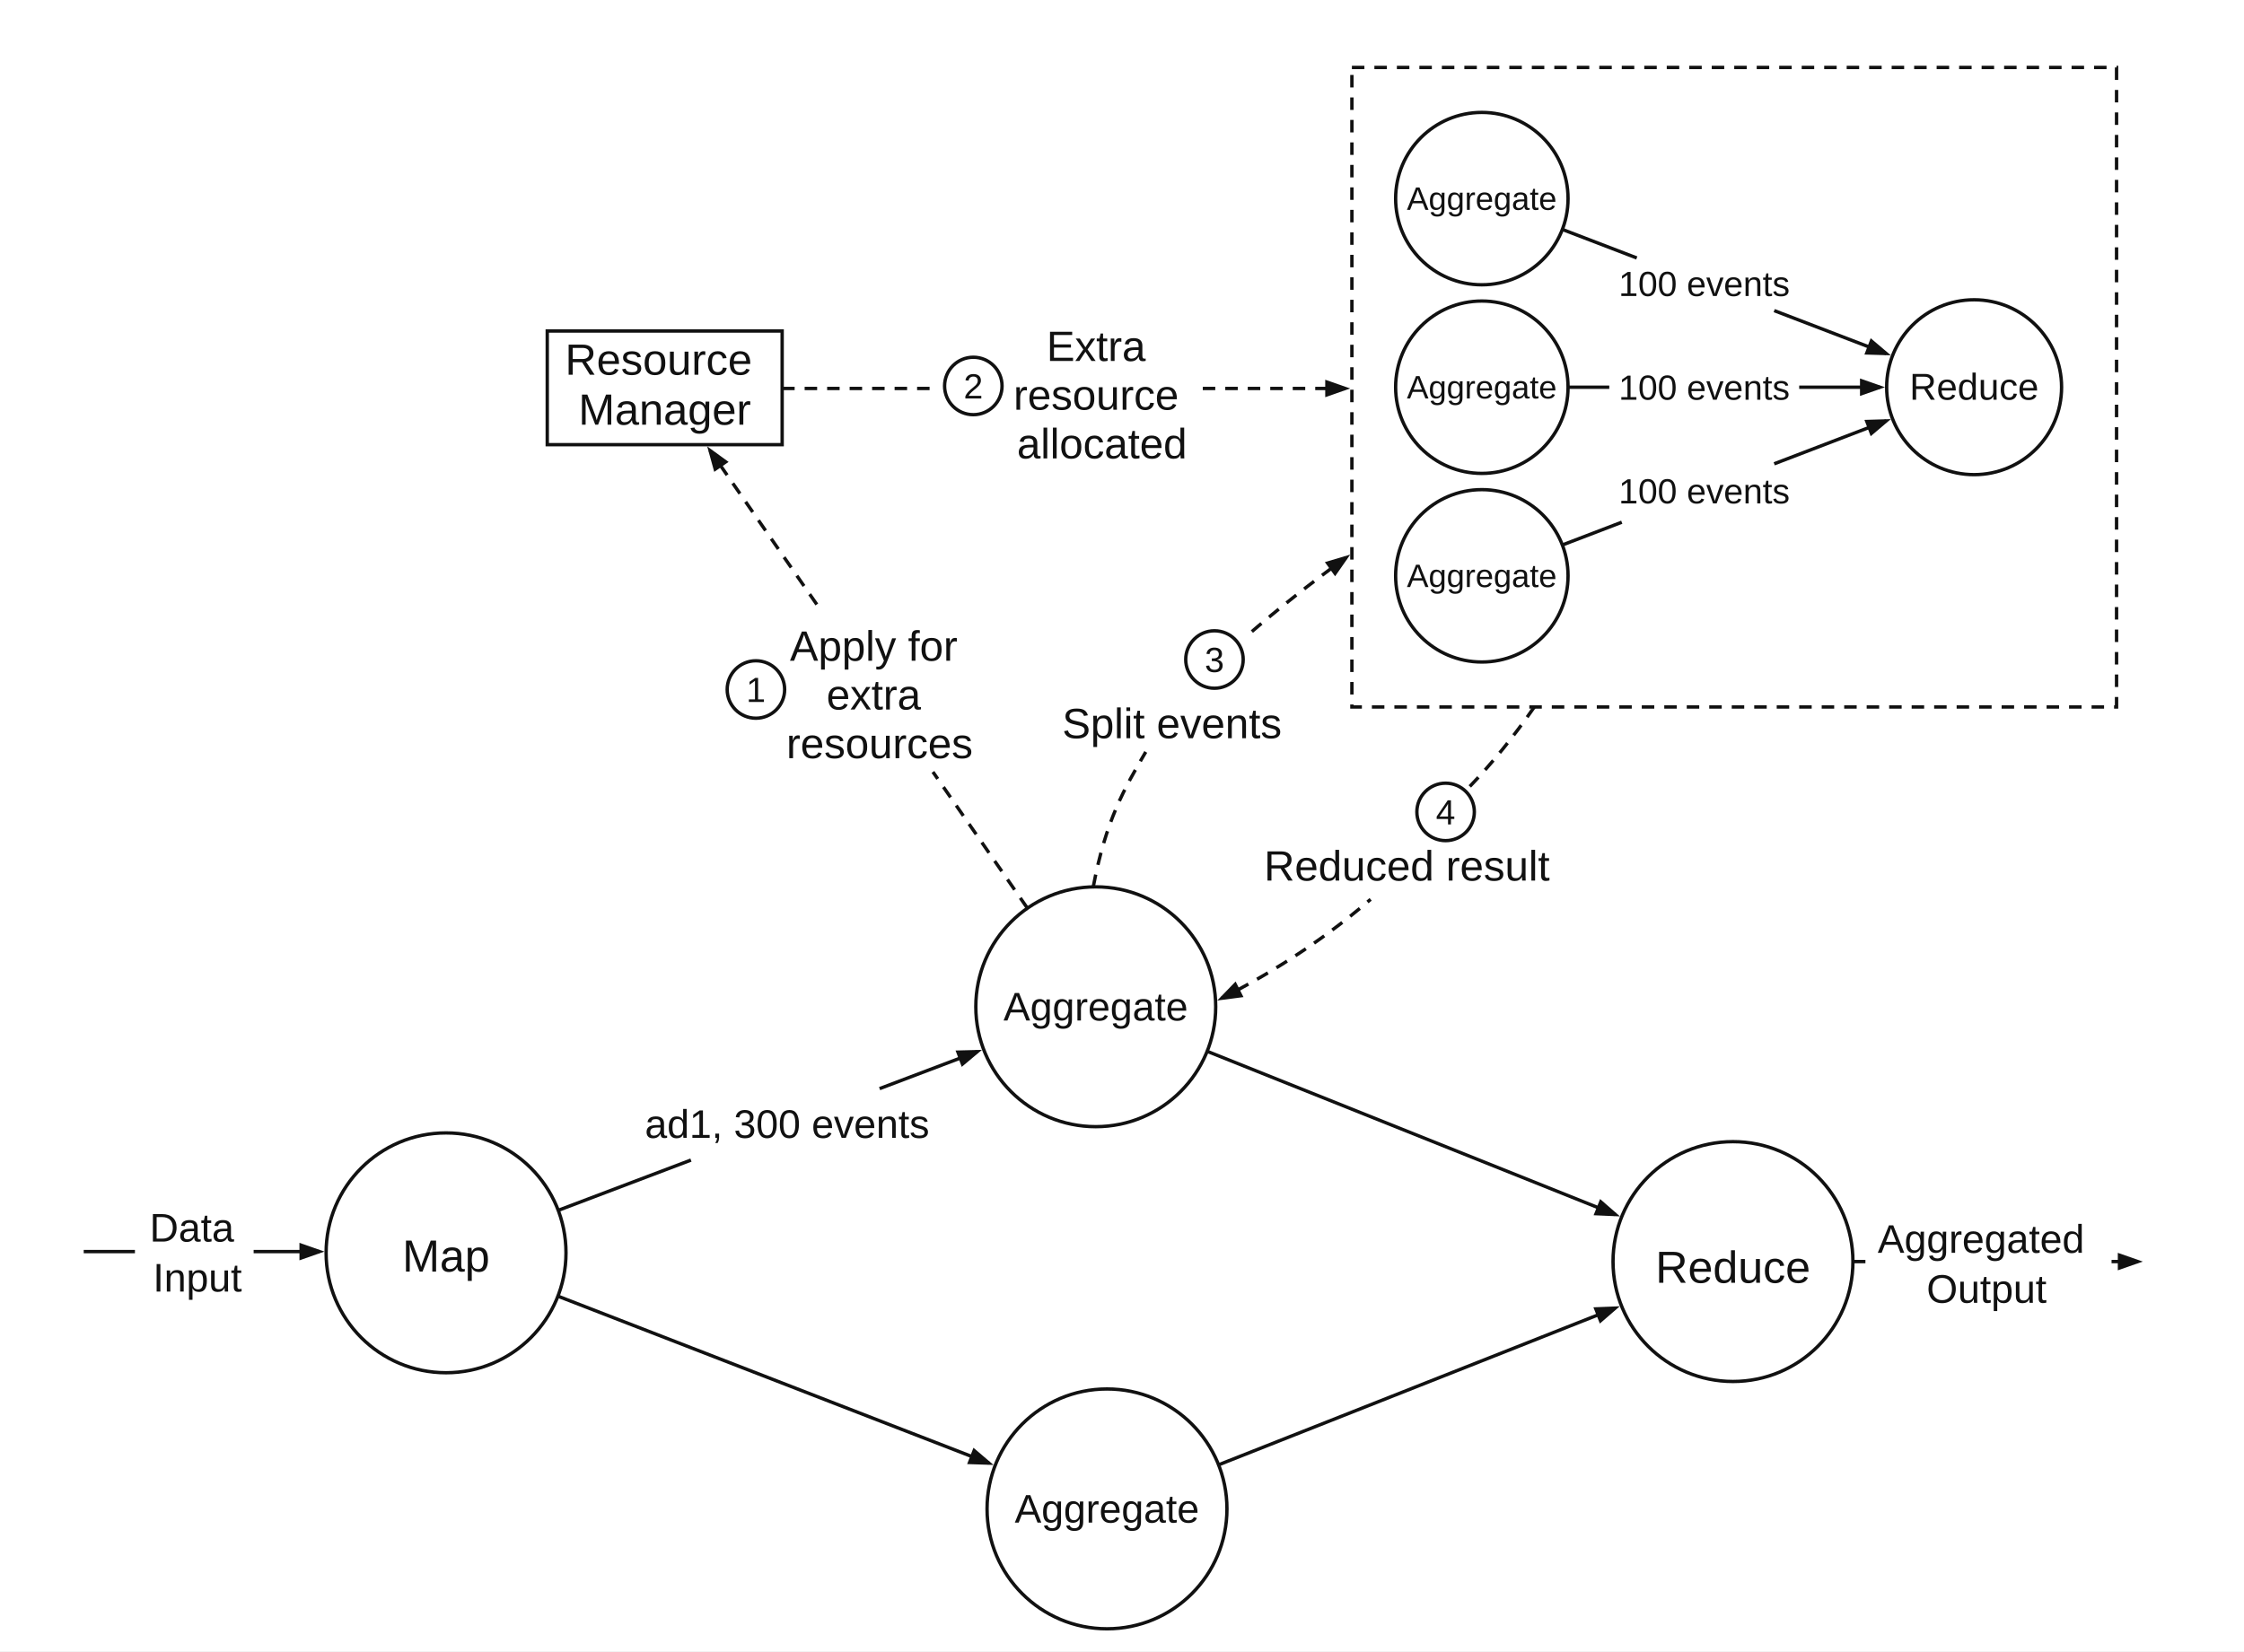
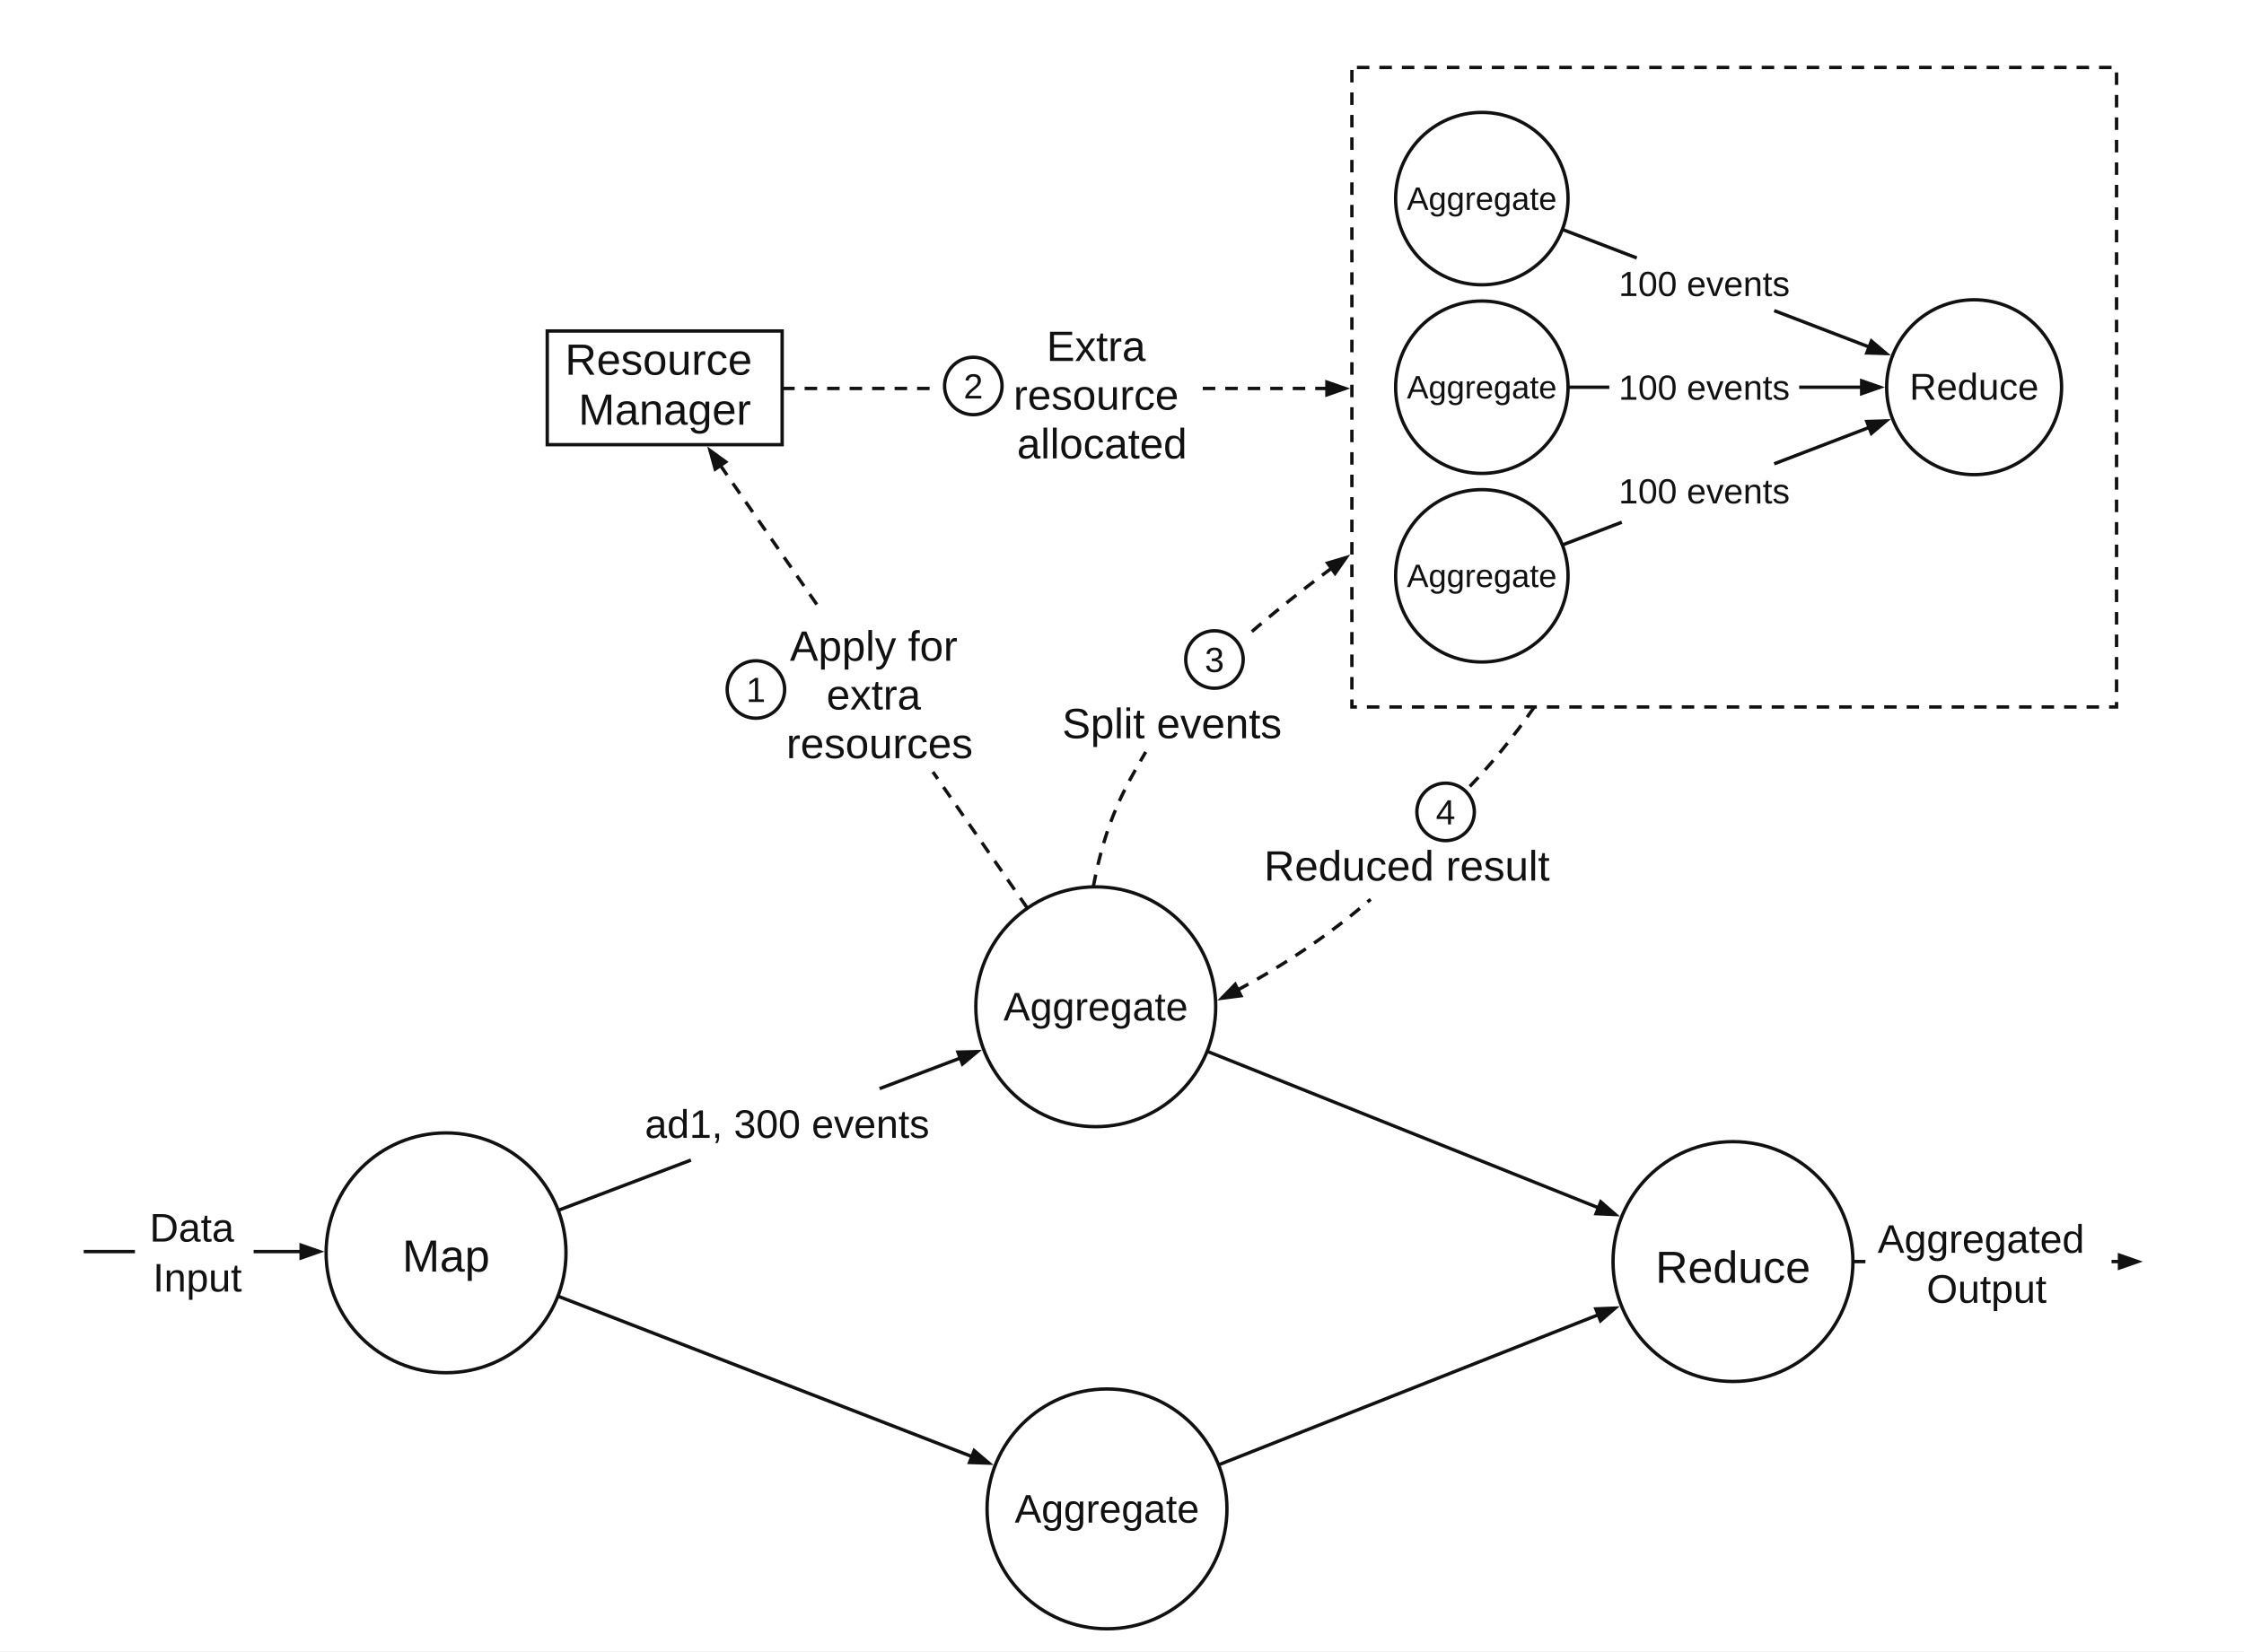
<svg xmlns="http://www.w3.org/2000/svg" width="1796" height="1322" viewBox="0 0 1796 1322" role="img" aria-labelledby="title desc">
  <defs>
    <marker id="arrowhead" markerWidth="20" markerHeight="14" viewBox="0 0 20 14" refX="16" refY="7" orient="auto" markerUnits="userSpaceOnUse">
      <path d="M0 0L20 7L0 14Z" fill="#111" />
    </marker>
    <style>
      text{font-family:Arial,Helvetica,sans-serif;fill:#111}
      .node{fill:#fff;stroke:#111;stroke-width:2.7}
      .line{fill:none;stroke:#111;stroke-width:2.7}
      .dash{fill:none;stroke:#111;stroke-width:2.7;stroke-dasharray:10 8}
    </style>
  </defs>
  <rect width="1796" height="1322" fill="#fff" />
  <circle class="node" cx="357" cy="1003" r="96" />
  <text x="357" y="1018" font-size="36" text-anchor="middle">Map</text>
  <path class="line" d="M67 1002H108" />
  <text x="158" y="994" font-size="32" text-anchor="middle">
    <tspan x="158">Data</tspan>
    <tspan x="158" dy="40">Input</tspan>
  </text>
  <path id="input-arrow" class="line" d="M203 1002H255.66" marker-end="url(#arrowhead)" />
  <circle class="node" cx="877" cy="806" r="96" />
  <text x="877" y="817" font-size="32" text-anchor="middle">Aggregate</text>
  <circle class="node" cx="886" cy="1208" r="96" />
  <text x="886" y="1219" font-size="32" text-anchor="middle">Aggregate</text>
  <path id="hot-events-shaft" class="line" d="M446.77 968.99L553 928.75" />
  <path id="hot-events-arrow" class="line" d="M704 871.54L782.22 841.91" marker-end="url(#arrowhead)" />
  <path id="normal-events-arrow" class="line" d="M446.51 1037.69L791.50 1171.38" marker-end="url(#arrowhead)" />
  <text x="630" y="911" font-size="32" text-anchor="middle">ad1, 300 events</text>
  <circle class="node" cx="1387" cy="1010" r="96" />
  <text x="1387" y="1027" font-size="36" text-anchor="middle">Reduce</text>
  <path id="hot-result-arrow" class="line" d="M966.13 841.65L1292.90 972.36" marker-end="url(#arrowhead)" />
  <path id="normal-result-arrow" class="line" d="M975.28 1172.72L1292.74 1047.25" marker-end="url(#arrowhead)" />
  <path class="line" d="M1483 1010H1493" />
  <text x="1590" y="1003" font-size="32" text-anchor="middle">
    <tspan x="1590">Aggregated</tspan>
    <tspan x="1590" dy="40">Output</tspan>
  </text>
  <path id="output-arrow" class="line" d="M1690 1010H1711" marker-end="url(#arrowhead)" />
  <rect class="node" x="438" y="265" width="188" height="91" />
  <text x="532" y="300" font-size="35" text-anchor="middle">
    <tspan x="532">Resource</tspan>
    <tspan x="532" dy="40">Manager</tspan>
  </text>
-   <rect class="dash" x="1082" y="54" width="612" height="512" />
+   <rect class="dash" x="1082" y="54" width="612" height="512" stroke-dashoffset="-4" />
  <circle class="node" cx="1186" cy="159" r="69" />
  <circle class="node" cx="1186" cy="310" r="69" />
  <circle class="node" cx="1186" cy="461" r="69" />
  <g font-size="26" text-anchor="middle">
    <text x="1186" y="168">Aggregate</text>
    <text x="1186" y="319">Aggregate</text>
    <text x="1186" y="470">Aggregate</text>
  </g>
  <circle class="node" cx="1580" cy="310" r="70" />
  <text x="1580" y="320" font-size="30" text-anchor="middle">Reduce</text>
  <path id="top-partial-shaft" class="line" d="M1250.43 183.69L1310 206.52" />
  <path id="top-partial-arrow" class="line" d="M1420 248.68L1509.64 283.03" marker-end="url(#arrowhead)" />
  <text x="1364" y="237" font-size="28" text-anchor="middle">100 events</text>
  <path id="middle-partial-shaft" class="line" d="M1255 310H1288" />
  <path id="middle-partial-arrow" class="line" d="M1440 310H1504.65" marker-end="url(#arrowhead)" />
  <text x="1364" y="320" font-size="28" text-anchor="middle">100 events</text>
  <path id="bottom-partial-shaft" class="line" d="M1250.43 436.31L1298 418.08" />
  <path id="bottom-partial-arrow" class="line" d="M1420 371.32L1509.64 336.97" marker-end="url(#arrowhead)" />
  <text x="1364" y="403" font-size="28" text-anchor="middle">100 events</text>
  <path id="resource-request-shaft" class="dash" d="M822.30 727.09L746.68 618" />
  <path id="resource-request-arrow" class="dash" d="M655.18 486L568.28 360.64" stroke-dashoffset="15.466" marker-end="url(#arrowhead)" />
  <circle class="node" cx="605" cy="552" r="23" />
  <text x="605" y="562" font-size="28" text-anchor="middle">1</text>
  <text x="704" y="529" font-size="34" text-anchor="middle">
    <tspan x="704">Apply for</tspan>
    <tspan x="704" dy="39">extra</tspan>
    <tspan x="704" dy="39">resources</tspan>
  </text>
  <path id="allocation-shaft" class="dash" d="M626 311H748" />
  <path id="allocation-arrow" class="dash" d="M962 311H1076.65" stroke-dashoffset="17.35" marker-end="url(#arrowhead)" />
  <circle class="node" cx="779" cy="309" r="23" />
  <text x="779" y="319" font-size="28" text-anchor="middle">2</text>
  <text x="882" y="289" font-size="34" text-anchor="middle">
    <tspan x="882">Extra</tspan>
    <tspan x="882" dy="39">resource</tspan>
    <tspan x="882" dy="39">allocated</tspan>
  </text>
  <path id="split-events-shaft" class="dash" d="M875 710C885 657 900 631 917 602" />
  <path id="split-events-arrow" class="dash" d="M998 509Q1035 477 1077.43 446.34" stroke-dashoffset="12.798" marker-end="url(#arrowhead)" />
  <circle class="node" cx="972" cy="528" r="23" />
  <text x="972" y="538" font-size="28" text-anchor="middle">3</text>
  <text x="938" y="591" font-size="34" text-anchor="middle">Split events</text>
  <path id="reduced-result-shaft" class="dash" d="M1228 566Q1203 602 1176 630" />
  <path id="reduced-result-arrow" class="dash" d="M1097 720C1054 757 1010 783 977.795 799.202" stroke-dashoffset="6.702" marker-end="url(#arrowhead)" />
  <circle class="node" cx="1157" cy="650" r="23" />
  <text x="1157" y="660" font-size="28" text-anchor="middle">4</text>
  <text x="1126" y="705" font-size="34" text-anchor="middle">Reduced result</text>
</svg>
